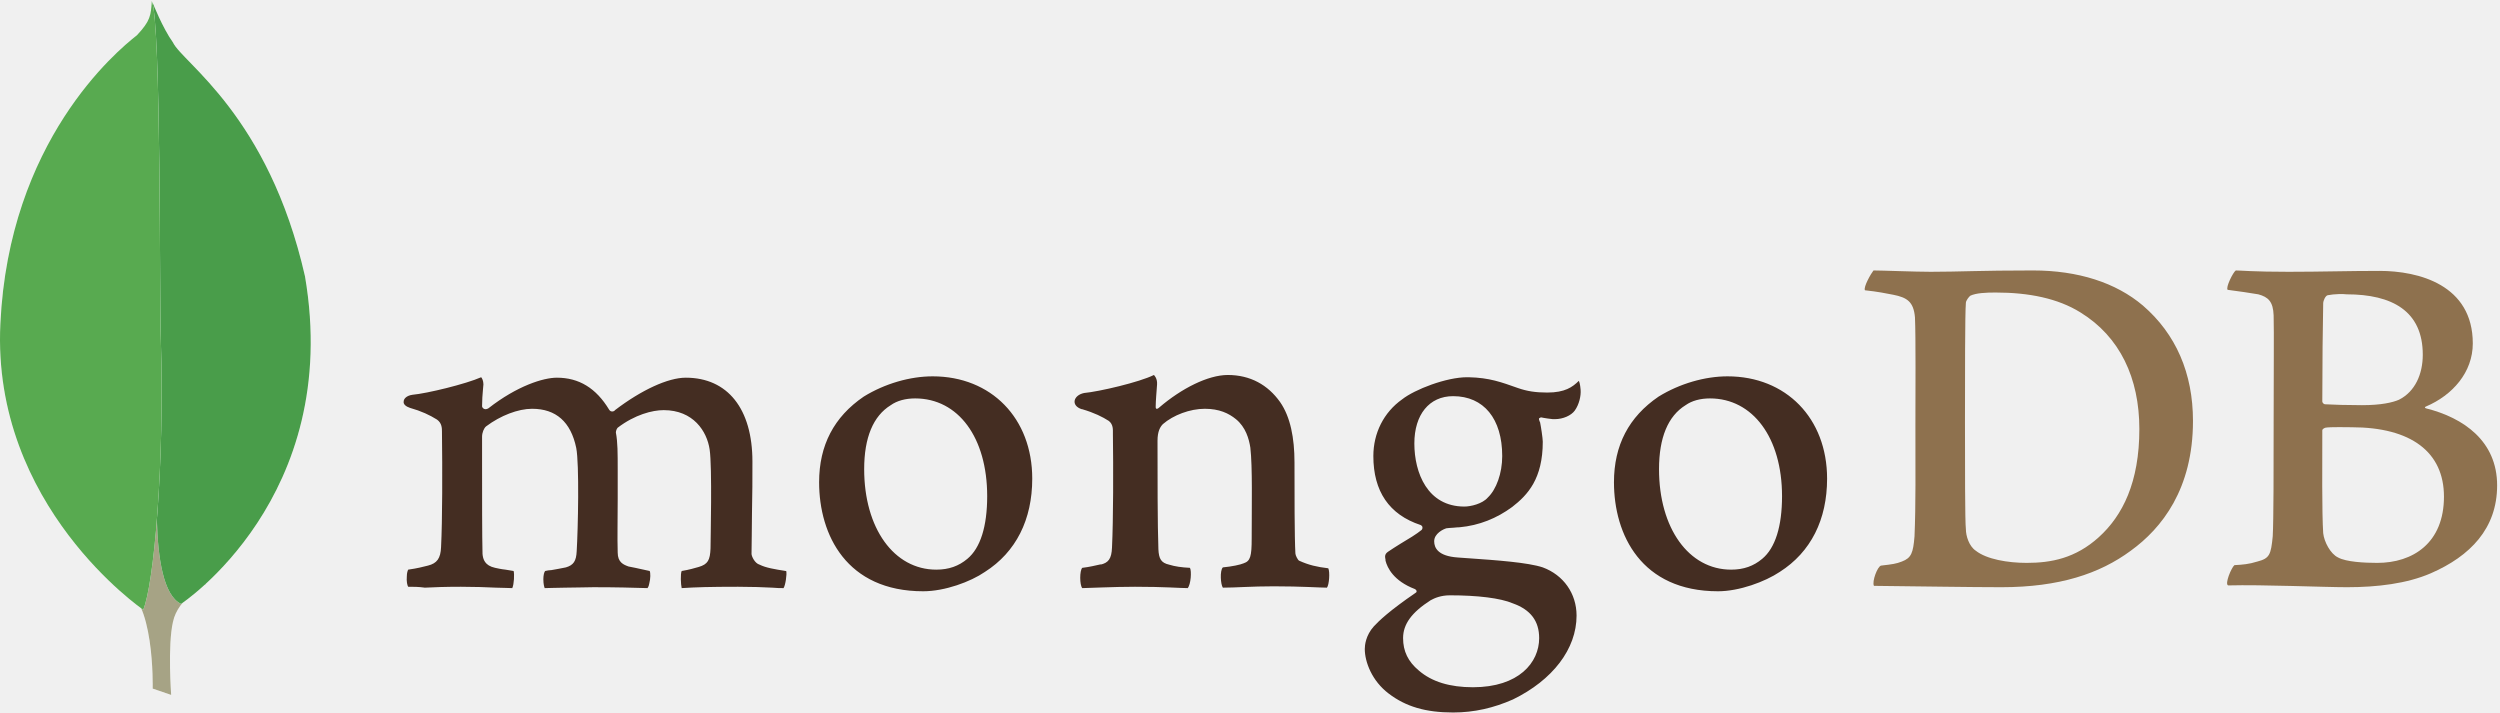
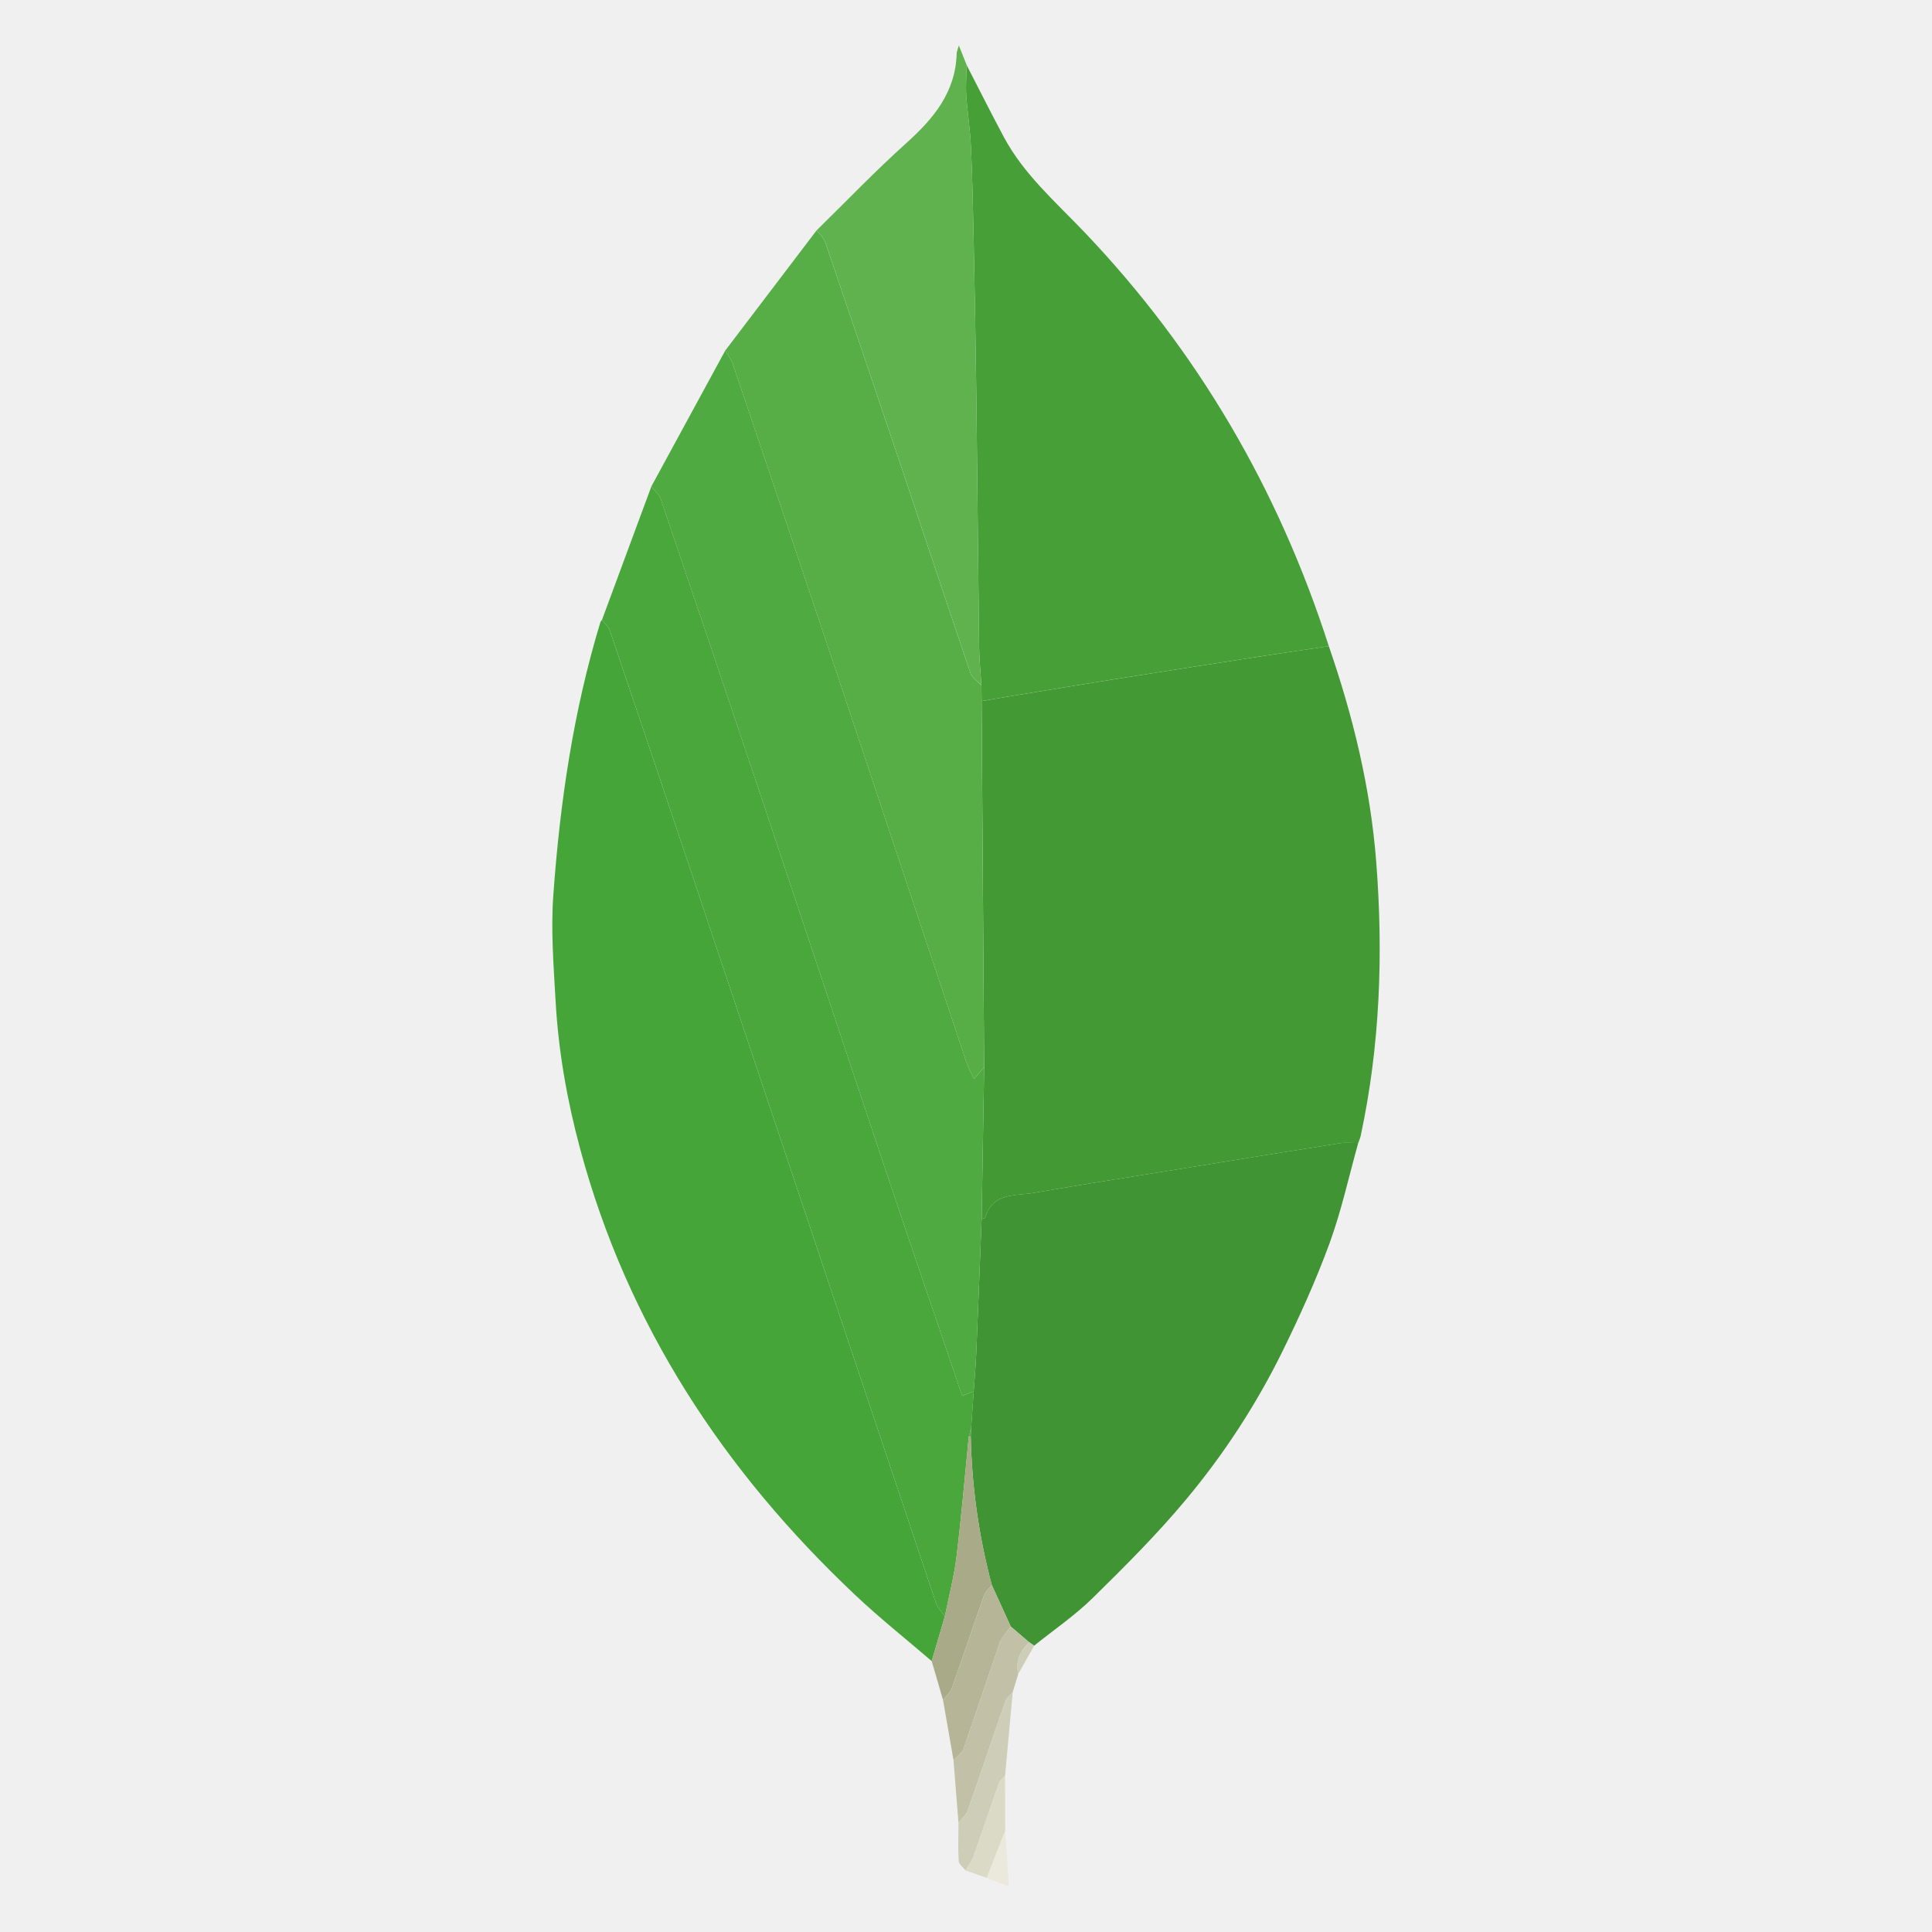
- <svg xmlns="http://www.w3.org/2000/svg" width="512px" height="146px" viewBox="0 0 512 146" version="1.1">
-   <defs />
-   <g stroke="none" stroke-width="1" fill="none" fill-rule="evenodd">
-     <g>
-       <path d="M476.713,60.463 C476.252,60.555 475.791,61.57 475.791,62.124 C475.699,65.815 475.607,75.597 475.607,82.241 C475.607,82.426 475.883,82.795 476.16,82.795 C477.544,82.887 480.866,82.979 483.727,82.979 C487.695,82.979 490.002,82.426 491.295,81.873 C494.616,80.211 496.185,76.612 496.185,72.644 C496.185,63.693 489.91,60.278 480.589,60.278 C479.943,60.186 478.098,60.186 476.713,60.463 L476.713,60.463 L476.713,60.463 Z M500.523,101.713 C500.523,92.577 493.786,87.501 481.605,87.501 C481.051,87.501 477.175,87.409 476.252,87.593 C475.975,87.686 475.607,87.871 475.607,88.148 C475.607,94.699 475.514,105.128 475.791,109.187 C475.975,110.941 477.268,113.433 478.837,114.171 C480.497,115.094 484.281,115.278 486.865,115.278 C494.155,115.278 500.523,111.218 500.523,101.713 L500.523,101.713 L500.523,101.713 Z M457.889,55.388 C458.811,55.388 461.58,55.664 468.685,55.664 C475.422,55.664 480.774,55.48 487.326,55.48 C495.354,55.48 506.428,58.34 506.428,70.337 C506.428,76.243 502.275,80.95 496.831,83.257 C496.555,83.349 496.555,83.533 496.831,83.625 C504.582,85.564 511.412,90.362 511.412,99.406 C511.412,108.265 505.875,113.894 497.846,117.401 C492.955,119.523 486.865,120.261 480.682,120.261 C475.975,120.261 463.333,119.708 456.32,119.893 C455.582,119.615 456.966,116.293 457.611,115.74 C459.273,115.647 460.564,115.555 462.318,115.001 C464.81,114.356 465.086,113.617 465.455,109.834 C465.64,106.604 465.64,95.16 465.64,87.04 C465.64,75.874 465.733,68.307 465.64,64.616 C465.548,61.755 464.533,60.832 462.503,60.278 C460.934,60.002 458.35,59.632 456.227,59.356 C455.765,58.894 457.334,55.756 457.889,55.388 L457.889,55.388 L457.889,55.388 Z M404.641,112.787 C406.857,114.539 411.194,115.278 415.07,115.278 C420.053,115.278 425.036,114.356 429.835,110.018 C434.726,105.589 438.14,98.76 438.14,87.871 C438.14,77.442 434.172,68.952 426.051,63.97 C421.437,61.108 415.531,59.909 408.702,59.909 C406.672,59.909 404.734,60.002 403.535,60.555 C403.257,60.74 402.612,61.57 402.612,62.031 C402.427,63.877 402.427,78.088 402.427,86.394 C402.427,94.976 402.427,106.973 402.612,108.357 C402.612,109.742 403.257,111.864 404.641,112.787 L404.641,112.787 L404.641,112.787 Z M383.693,55.388 C385.447,55.388 392.183,55.664 395.413,55.664 C401.228,55.664 405.38,55.388 416.361,55.388 C425.589,55.388 433.341,57.879 438.878,62.585 C445.614,68.399 449.122,76.428 449.122,86.209 C449.122,100.144 442.754,108.173 436.386,112.787 C430.02,117.493 421.714,120.261 409.902,120.261 C403.627,120.261 392.83,120.077 383.878,119.984 L383.786,119.984 C383.325,119.154 384.524,115.924 385.262,115.832 C387.662,115.555 388.308,115.462 389.508,115.001 C391.445,114.263 391.815,113.248 392.092,109.834 C392.368,103.466 392.276,95.807 392.276,87.132 C392.276,80.95 392.368,68.86 392.183,64.984 C391.907,61.755 390.523,60.925 387.754,60.37 C386.37,60.094 384.524,59.724 381.941,59.448 C381.571,58.801 383.232,55.941 383.693,55.388 L383.693,55.388 L383.693,55.388 Z" fill="#8E714E" />
-       <path d="M272.033,116.385 C269.726,116.108 268.065,115.74 266.035,114.817 C265.758,114.632 265.296,113.71 265.296,113.34 C265.112,110.11 265.112,100.882 265.112,94.699 C265.112,89.716 264.282,85.379 262.159,82.334 C259.667,78.826 256.068,76.797 251.454,76.797 C247.394,76.797 241.949,79.565 237.427,83.441 C237.335,83.533 236.597,84.18 236.689,83.164 C236.689,82.149 236.874,80.119 236.966,78.735 C237.059,77.442 236.32,76.797 236.32,76.797 C233.367,78.273 225.062,80.211 222.016,80.488 C219.802,80.95 219.248,83.072 221.555,83.81 L221.648,83.81 C224.139,84.548 225.8,85.379 227.091,86.209 C228.014,86.948 227.922,87.963 227.922,88.794 C228.014,95.715 228.014,106.327 227.738,112.141 C227.646,114.448 227,115.278 225.339,115.647 L225.523,115.555 C224.231,115.832 223.216,116.108 221.647,116.293 C221.093,116.847 221.093,119.8 221.647,120.446 C222.662,120.446 228.014,120.169 232.445,120.169 C238.535,120.169 241.673,120.446 243.241,120.446 C243.887,119.708 244.072,116.939 243.703,116.293 C241.949,116.201 240.657,116.017 239.458,115.647 C237.797,115.278 237.335,114.448 237.242,112.51 C237.059,107.618 237.059,97.283 237.059,90.27 C237.059,88.332 237.612,87.409 238.165,86.855 C240.288,85.01 243.703,83.718 246.748,83.718 C249.701,83.718 251.639,84.641 253.115,85.841 C255.145,87.501 255.791,89.9 256.068,91.654 C256.529,95.622 256.345,103.466 256.345,110.295 C256.345,113.986 256.068,114.909 254.684,115.37 C254.038,115.647 252.377,116.017 250.439,116.201 C249.793,116.847 249.978,119.708 250.439,120.354 C253.115,120.354 256.253,120.077 260.867,120.077 C266.588,120.077 270.28,120.354 271.756,120.354 C272.217,119.8 272.402,117.124 272.033,116.385 L272.033,116.385 L272.033,116.385 Z M297.595,81.134 C292.704,81.134 289.659,84.918 289.659,90.823 C289.659,96.822 292.335,103.743 299.902,103.743 C301.194,103.743 303.594,103.189 304.7,101.897 C306.454,100.236 307.654,96.914 307.654,93.408 C307.654,85.748 303.87,81.134 297.595,81.134 L297.595,81.134 L297.595,81.134 Z M296.949,121.922 C295.104,121.922 293.811,122.476 292.981,122.938 C289.105,125.429 287.352,127.828 287.352,130.69 C287.352,133.365 288.367,135.487 290.582,137.333 C293.258,139.64 296.949,140.748 301.655,140.748 C311.068,140.748 315.221,135.672 315.221,130.69 C315.221,127.182 313.467,124.875 309.869,123.584 C307.285,122.476 302.578,121.922 296.949,121.922 L296.949,121.922 L296.949,121.922 Z M297.595,145.916 C291.966,145.916 287.905,144.716 284.399,142.04 C280.984,139.456 279.508,135.58 279.508,132.904 C279.508,132.166 279.693,130.135 281.354,128.29 C282.368,127.182 284.583,125.06 289.844,121.461 C290.028,121.369 290.12,121.277 290.12,121.092 C290.12,120.907 289.935,120.722 289.751,120.631 C285.414,118.97 284.122,116.293 283.752,114.817 L283.752,114.632 C283.661,114.078 283.476,113.525 284.307,112.971 C284.953,112.51 285.876,111.956 286.89,111.31 C288.459,110.387 290.12,109.372 291.135,108.541 C291.32,108.357 291.32,108.173 291.32,107.988 C291.32,107.803 291.135,107.618 290.951,107.527 C284.492,105.404 281.262,100.605 281.262,93.408 C281.262,88.701 283.384,84.456 287.167,81.78 C289.751,79.749 296.211,77.258 300.456,77.258 L300.733,77.258 C305.07,77.35 307.469,78.273 310.883,79.473 C312.729,80.119 314.483,80.395 316.882,80.395 C320.481,80.395 322.05,79.288 323.341,77.997 C323.434,78.181 323.619,78.643 323.711,79.842 C323.803,81.042 323.434,82.795 322.511,84.087 C321.773,85.102 320.112,85.841 318.451,85.841 L317.989,85.841 C316.328,85.656 315.59,85.471 315.59,85.471 L315.221,85.656 C315.129,85.841 315.221,86.025 315.313,86.302 L315.406,86.487 C315.59,87.317 315.959,89.808 315.959,90.455 C315.959,98.022 312.914,101.343 309.684,103.835 C306.546,106.142 302.948,107.618 298.887,107.988 C298.795,107.988 298.426,107.988 297.595,108.08 C297.134,108.08 296.488,108.173 296.395,108.173 L296.303,108.173 C295.565,108.357 293.72,109.28 293.72,110.848 C293.72,112.232 294.55,113.894 298.518,114.171 C299.348,114.263 300.179,114.263 301.102,114.356 C306.362,114.724 312.914,115.186 315.959,116.201 C320.204,117.769 322.88,121.553 322.88,126.075 C322.88,132.904 317.989,139.272 309.869,143.239 C305.901,144.993 301.932,145.916 297.595,145.916 L297.595,145.916 L297.595,145.916 Z M350.196,81.595 C348.258,81.595 346.504,82.056 345.212,82.979 C341.614,85.194 339.768,89.624 339.768,96.083 C339.768,108.173 345.858,116.663 354.533,116.663 C357.117,116.663 359.147,115.924 360.9,114.448 C363.576,112.232 364.961,107.803 364.961,101.62 C364.961,89.624 358.962,81.595 350.196,81.595 L350.196,81.595 L350.196,81.595 Z M351.857,121.092 C336.169,121.092 330.54,109.557 330.54,98.76 C330.54,91.193 333.585,85.379 339.675,81.226 C344.013,78.55 349.181,77.074 353.795,77.074 C365.791,77.074 374.189,85.656 374.189,98.022 C374.189,106.419 370.867,113.063 364.499,117.124 C361.454,119.154 356.194,121.092 351.856,121.092 L351.857,121.092 L351.857,121.092 Z M187.411,81.595 C185.473,81.595 183.72,82.056 182.427,82.979 C178.829,85.194 176.983,89.624 176.983,96.083 C176.983,108.173 183.073,116.663 191.748,116.663 C194.332,116.663 196.362,115.924 198.116,114.448 C200.791,112.232 202.176,107.803 202.176,101.62 C202.176,89.624 196.27,81.595 187.411,81.595 L187.411,81.595 L187.411,81.595 Z M189.072,121.092 C173.384,121.092 167.755,109.557 167.755,98.76 C167.755,91.193 170.8,85.379 176.89,81.226 C181.228,78.55 186.396,77.074 191.01,77.074 C203.007,77.074 211.404,85.656 211.404,98.022 C211.404,106.419 208.082,113.063 201.714,117.124 C198.761,119.154 193.501,121.092 189.072,121.092 L189.072,121.092 L189.072,121.092 Z M83.594,120.169 C83.409,119.893 83.225,119.062 83.317,118.047 C83.317,117.308 83.502,116.847 83.594,116.663 C85.532,116.385 86.547,116.108 87.654,115.832 C89.5,115.37 90.238,114.356 90.33,112.049 C90.608,106.512 90.608,95.991 90.515,88.701 L90.515,88.516 C90.515,87.686 90.515,86.67 89.5,85.932 C88.023,85.01 86.27,84.18 83.963,83.533 C83.132,83.257 82.579,82.795 82.671,82.241 C82.671,81.688 83.225,81.042 84.425,80.857 C87.47,80.58 95.406,78.643 98.543,77.258 C98.728,77.442 99.005,77.997 99.005,78.735 L98.913,79.749 C98.82,80.765 98.728,81.965 98.728,83.164 C98.728,83.533 99.097,83.81 99.466,83.81 C99.651,83.81 99.836,83.718 100.02,83.625 C105.926,79.011 111.278,77.35 114.046,77.35 C118.569,77.35 122.075,79.473 124.752,83.902 C124.936,84.18 125.121,84.271 125.398,84.271 C125.582,84.271 125.859,84.18 125.951,83.995 C131.396,79.842 136.84,77.35 140.439,77.35 C149.021,77.35 154.097,83.718 154.097,94.515 C154.097,97.56 154.097,101.528 154.005,105.128 C154.005,108.357 153.913,111.31 153.913,113.433 C153.913,113.894 154.558,115.37 155.574,115.647 C156.865,116.293 158.619,116.57 160.926,116.939 L161.018,116.939 C161.203,117.585 160.834,119.984 160.465,120.446 C159.911,120.446 159.08,120.446 158.158,120.354 C156.404,120.261 153.913,120.169 151.144,120.169 C145.423,120.169 142.47,120.261 139.608,120.446 C139.425,119.708 139.332,117.493 139.608,116.939 C141.27,116.663 142.1,116.385 143.116,116.108 C144.962,115.555 145.423,114.724 145.515,112.325 C145.515,110.572 145.884,95.622 145.33,92.023 C144.777,88.332 142.008,83.995 135.917,83.995 C133.61,83.995 130.012,84.918 126.505,87.593 C126.321,87.778 126.136,88.239 126.136,88.516 L126.136,88.609 C126.505,90.546 126.505,92.762 126.505,96.176 L126.505,102.174 C126.505,106.327 126.412,110.203 126.505,113.155 C126.505,115.186 127.705,115.647 128.72,116.017 C129.274,116.108 129.642,116.201 130.104,116.293 C130.935,116.478 131.765,116.663 133.057,116.939 C133.242,117.308 133.242,118.508 132.965,119.523 C132.872,120.077 132.687,120.354 132.596,120.446 C129.458,120.354 126.228,120.261 121.522,120.261 C120.138,120.261 117.738,120.354 115.708,120.354 C114.046,120.354 112.478,120.446 111.556,120.446 C111.463,120.261 111.278,119.615 111.278,118.6 C111.278,117.769 111.463,117.124 111.648,116.939 C112.109,116.847 112.478,116.755 112.94,116.755 C114.046,116.57 114.969,116.385 115.892,116.201 C117.461,115.74 118.015,114.909 118.107,112.879 C118.384,108.265 118.661,95.069 118.015,91.746 C116.908,86.394 113.863,83.718 108.971,83.718 C106.111,83.718 102.511,85.102 99.559,87.317 C99.097,87.686 98.728,88.609 98.728,89.439 L98.728,94.884 C98.728,101.528 98.728,109.834 98.82,113.433 C98.913,114.539 99.281,115.832 101.404,116.293 C101.866,116.385 102.604,116.57 103.527,116.663 L105.188,116.939 C105.373,117.493 105.28,119.708 104.911,120.446 C103.988,120.446 102.881,120.354 101.588,120.354 C99.651,120.261 97.159,120.169 94.391,120.169 C91.161,120.169 88.854,120.261 87.008,120.354 C85.716,120.169 84.701,120.169 83.594,120.169 L83.594,120.169 L83.594,120.169 Z" fill="#442D22" />
-       <g>
-         <path d="M35.053,142.317 L31.27,141.024 C31.27,141.024 31.732,121.738 24.811,120.354 C20.197,115.001 25.549,-106.659 42.159,119.615 C42.159,119.615 36.438,122.476 35.423,127.367 C34.315,132.166 35.053,142.317 35.053,142.317 L35.053,142.317 L35.053,142.317 Z" fill="#FFFFFF" />
-         <path d="M35.053,142.317 L31.27,141.024 C31.27,141.024 31.732,121.738 24.811,120.354 C20.197,115.001 25.549,-106.659 42.159,119.615 C42.159,119.615 36.438,122.476 35.423,127.367 C34.315,132.166 35.053,142.317 35.053,142.317 L35.053,142.317 L35.053,142.317 Z" fill="#A6A385" />
-         <path d="M37.084,123.676 C37.084,123.676 70.213,101.897 62.461,56.587 C54.987,23.643 37.36,12.846 35.423,8.693 C33.301,5.74 31.27,0.572 31.27,0.572 L32.655,92.207 C32.655,92.3 29.794,120.261 37.084,123.676" fill="#FFFFFF" />
-         <path d="M37.084,123.676 C37.084,123.676 70.213,101.897 62.461,56.587 C54.987,23.643 37.36,12.846 35.423,8.693 C33.301,5.74 31.27,0.572 31.27,0.572 L32.655,92.207 C32.655,92.3 29.794,120.261 37.084,123.676" fill="#499D4A" />
-         <path d="M29.333,124.875 C29.333,124.875 -1.767,103.65 0.079,66.277 C1.832,28.903 23.795,10.539 28.04,7.216 C30.809,4.264 30.901,3.156 31.086,0.203 C33.024,4.356 32.655,62.309 32.931,69.137 C33.762,95.437 31.455,119.893 29.333,124.875 L29.333,124.875 L29.333,124.875 Z" fill="#FFFFFF" />
-         <path d="M29.333,124.875 C29.333,124.875 -1.767,103.65 0.079,66.277 C1.832,28.903 23.795,10.539 28.04,7.216 C30.809,4.264 30.901,3.156 31.086,0.203 C33.024,4.356 32.655,62.309 32.931,69.137 C33.762,95.437 31.455,119.893 29.333,124.875 L29.333,124.875 L29.333,124.875 Z" fill="#58AA50" />
-       </g>
-     </g>
-   </g>
+ <svg xmlns="http://www.w3.org/2000/svg" viewBox="0 0 128 128">
+   <path fill-rule="evenodd" clip-rule="evenodd" fill="#439934" d="M88.038 42.812c1.605 4.643 2.761 9.383 3.141 14.296.472 6.095.256 12.147-1.029 18.142-.035.165-.109.32-.164.48-.403.001-.814-.049-1.208.012-3.329.523-6.655 1.065-9.981 1.604-3.438.557-6.881 1.092-10.313 1.687-1.216.21-2.721-.041-3.212 1.641-.014.046-.154.054-.235.08l.166-10.051-.169-24.252 1.602-.275c2.62-.429 5.24-.864 7.862-1.281 3.129-.497 6.261-.98 9.392-1.465 1.381-.215 2.764-.412 4.148-.618z" />
+   <path fill-rule="evenodd" clip-rule="evenodd" fill="#45A538" d="M61.729 110.054c-1.69-1.453-3.439-2.842-5.059-4.37-8.717-8.222-15.093-17.899-18.233-29.566-.865-3.211-1.442-6.474-1.627-9.792-.13-2.322-.318-4.665-.154-6.975.437-6.144 1.325-12.229 3.127-18.147l.099-.138c.175.233.427.439.516.702 1.759 5.18 3.505 10.364 5.242 15.551 5.458 16.3 10.909 32.604 16.376 48.9.107.318.384.579.583.866l-.87 2.969z" />
+   <path fill-rule="evenodd" clip-rule="evenodd" fill="#46A037" d="M88.038 42.812c-1.384.206-2.768.403-4.149.616-3.131.485-6.263.968-9.392 1.465-2.622.417-5.242.852-7.862 1.281l-1.602.275-.012-1.045c-.053-.859-.144-1.717-.154-2.576-.069-5.478-.112-10.956-.18-16.434-.042-3.429-.105-6.857-.175-10.285-.043-2.13-.089-4.261-.185-6.388-.052-1.143-.236-2.28-.311-3.423-.042-.657.016-1.319.029-1.979.817 1.583 1.616 3.178 2.456 4.749 1.327 2.484 3.441 4.314 5.344 6.311 7.523 7.892 12.864 17.068 16.193 27.433z" />
+   <path fill-rule="evenodd" clip-rule="evenodd" fill="#409433" d="M65.036 80.753c.081-.026.222-.034.235-.08.491-1.682 1.996-1.431 3.212-1.641 3.432-.594 6.875-1.13 10.313-1.687 3.326-.539 6.652-1.081 9.981-1.604.394-.062.805-.011 1.208-.012-.622 2.22-1.112 4.488-1.901 6.647-.896 2.449-1.98 4.839-3.131 7.182a49.142 49.142 0 01-6.353 9.763c-1.919 2.308-4.058 4.441-6.202 6.548-1.185 1.165-2.582 2.114-3.882 3.161l-.337-.23-1.214-1.038-1.256-2.753a41.402 41.402 0 01-1.394-9.838l.023-.561.171-2.426c.057-.828.133-1.655.168-2.485.129-2.982.241-5.964.359-8.946z" />
+   <path fill-rule="evenodd" clip-rule="evenodd" fill="#4FAA41" d="M65.036 80.753c-.118 2.982-.23 5.964-.357 8.947-.035.83-.111 1.657-.168 2.485l-.765.289c-1.699-5.002-3.399-9.951-5.062-14.913-2.75-8.209-5.467-16.431-8.213-24.642a4498.887 4498.887 0 00-6.7-19.867c-.105-.31-.407-.552-.617-.826l4.896-9.002c.168.292.39.565.496.879a6167.476 6167.476 0 016.768 20.118c2.916 8.73 5.814 17.467 8.728 26.198.116.349.308.671.491 1.062l.67-.78-.167 10.052z" />
+   <path fill-rule="evenodd" clip-rule="evenodd" fill="#4AA73C" d="M43.155 32.227c.21.274.511.516.617.826a4498.887 4498.887 0 016.7 19.867c2.746 8.211 5.463 16.433 8.213 24.642 1.662 4.961 3.362 9.911 5.062 14.913l.765-.289-.171 2.426-.155.559c-.266 2.656-.49 5.318-.814 7.968-.163 1.328-.509 2.632-.772 3.947-.198-.287-.476-.548-.583-.866-5.467-16.297-10.918-32.6-16.376-48.9a3888.972 3888.972 0 00-5.242-15.551c-.089-.263-.34-.469-.516-.702l3.272-8.84z" />
+   <path fill-rule="evenodd" clip-rule="evenodd" fill="#57AE47" d="M65.202 70.702l-.67.78c-.183-.391-.375-.714-.491-1.062-2.913-8.731-5.812-17.468-8.728-26.198a6167.476 6167.476 0 00-6.768-20.118c-.105-.314-.327-.588-.496-.879l6.055-7.965c.191.255.463.482.562.769 1.681 4.921 3.347 9.848 5.003 14.778 1.547 4.604 3.071 9.215 4.636 13.813.105.308.47.526.714.786l.012 1.045c.058 8.082.115 16.167.171 24.251z" />
+   <path fill-rule="evenodd" clip-rule="evenodd" fill="#60B24F" d="M65.021 45.404c-.244-.26-.609-.478-.714-.786-1.565-4.598-3.089-9.209-4.636-13.813-1.656-4.93-3.322-9.856-5.003-14.778-.099-.287-.371-.514-.562-.769 1.969-1.928 3.877-3.925 5.925-5.764 1.821-1.634 3.285-3.386 3.352-5.968.003-.107.059-.214.145-.514l.519 1.306c-.013.661-.072 1.322-.029 1.979.075 1.143.259 2.28.311 3.423.096 2.127.142 4.258.185 6.388.069 3.428.132 6.856.175 10.285.067 5.478.111 10.956.18 16.434.008.861.098 1.718.152 2.577z" />
+   <path fill-rule="evenodd" clip-rule="evenodd" fill="#A9AA88" d="M62.598 107.085c.263-1.315.609-2.62.772-3.947.325-2.649.548-5.312.814-7.968l.066-.01.066.011a41.402 41.402 0 001.394 9.838c-.176.232-.425.439-.518.701-.727 2.05-1.412 4.116-2.143 6.166-.1.28-.378.498-.574.744l-.747-2.566.87-2.969z" />
+   <path fill-rule="evenodd" clip-rule="evenodd" fill="#B6B598" d="M62.476 112.621c.196-.246.475-.464.574-.744.731-2.05 1.417-4.115 2.143-6.166.093-.262.341-.469.518-.701l1.255 2.754c-.248.352-.59.669-.728 1.061l-2.404 7.059c-.099.283-.437.483-.663.722l-.695-3.985z" />
+   <path fill-rule="evenodd" clip-rule="evenodd" fill="#C2C1A7" d="M63.171 116.605c.227-.238.564-.439.663-.722l2.404-7.059c.137-.391.48-.709.728-1.061l1.215 1.037c-.587.58-.913 1.25-.717 2.097l-.369 1.208c-.168.207-.411.387-.494.624-.839 2.403-1.64 4.819-2.485 7.222-.107.305-.404.544-.614.812-.109-1.387-.22-2.771-.331-4.158z" />
+   <path fill-rule="evenodd" clip-rule="evenodd" fill="#CECDB7" d="M63.503 120.763c.209-.269.506-.508.614-.812.845-2.402 1.646-4.818 2.485-7.222.083-.236.325-.417.494-.624l-.509 5.545c-.136.157-.333.294-.398.477-.575 1.614-1.117 3.24-1.694 4.854-.119.333-.347.627-.525.938-.158-.207-.441-.407-.454-.623-.051-.841-.016-1.688-.013-2.533z" />
+   <path fill-rule="evenodd" clip-rule="evenodd" fill="#DBDAC7" d="M63.969 123.919c.178-.312.406-.606.525-.938.578-1.613 1.119-3.239 1.694-4.854.065-.183.263-.319.398-.477l.012 3.64-1.218 3.124-1.411-.495z" />
+   <path fill-rule="evenodd" clip-rule="evenodd" fill="#EBE9DC" d="M65.38 124.415l1.218-3.124.251 3.696-1.469-.572z" />
+   <path fill-rule="evenodd" clip-rule="evenodd" fill="#CECDB7" d="M67.464 110.898c-.196-.847.129-1.518.717-2.097l.337.23-1.054 1.867z" />
+   <path fill-rule="evenodd" clip-rule="evenodd" fill="#4FAA41" d="M64.316 95.172l-.066-.011-.066.01.155-.559-.023.56z" />
</svg>
